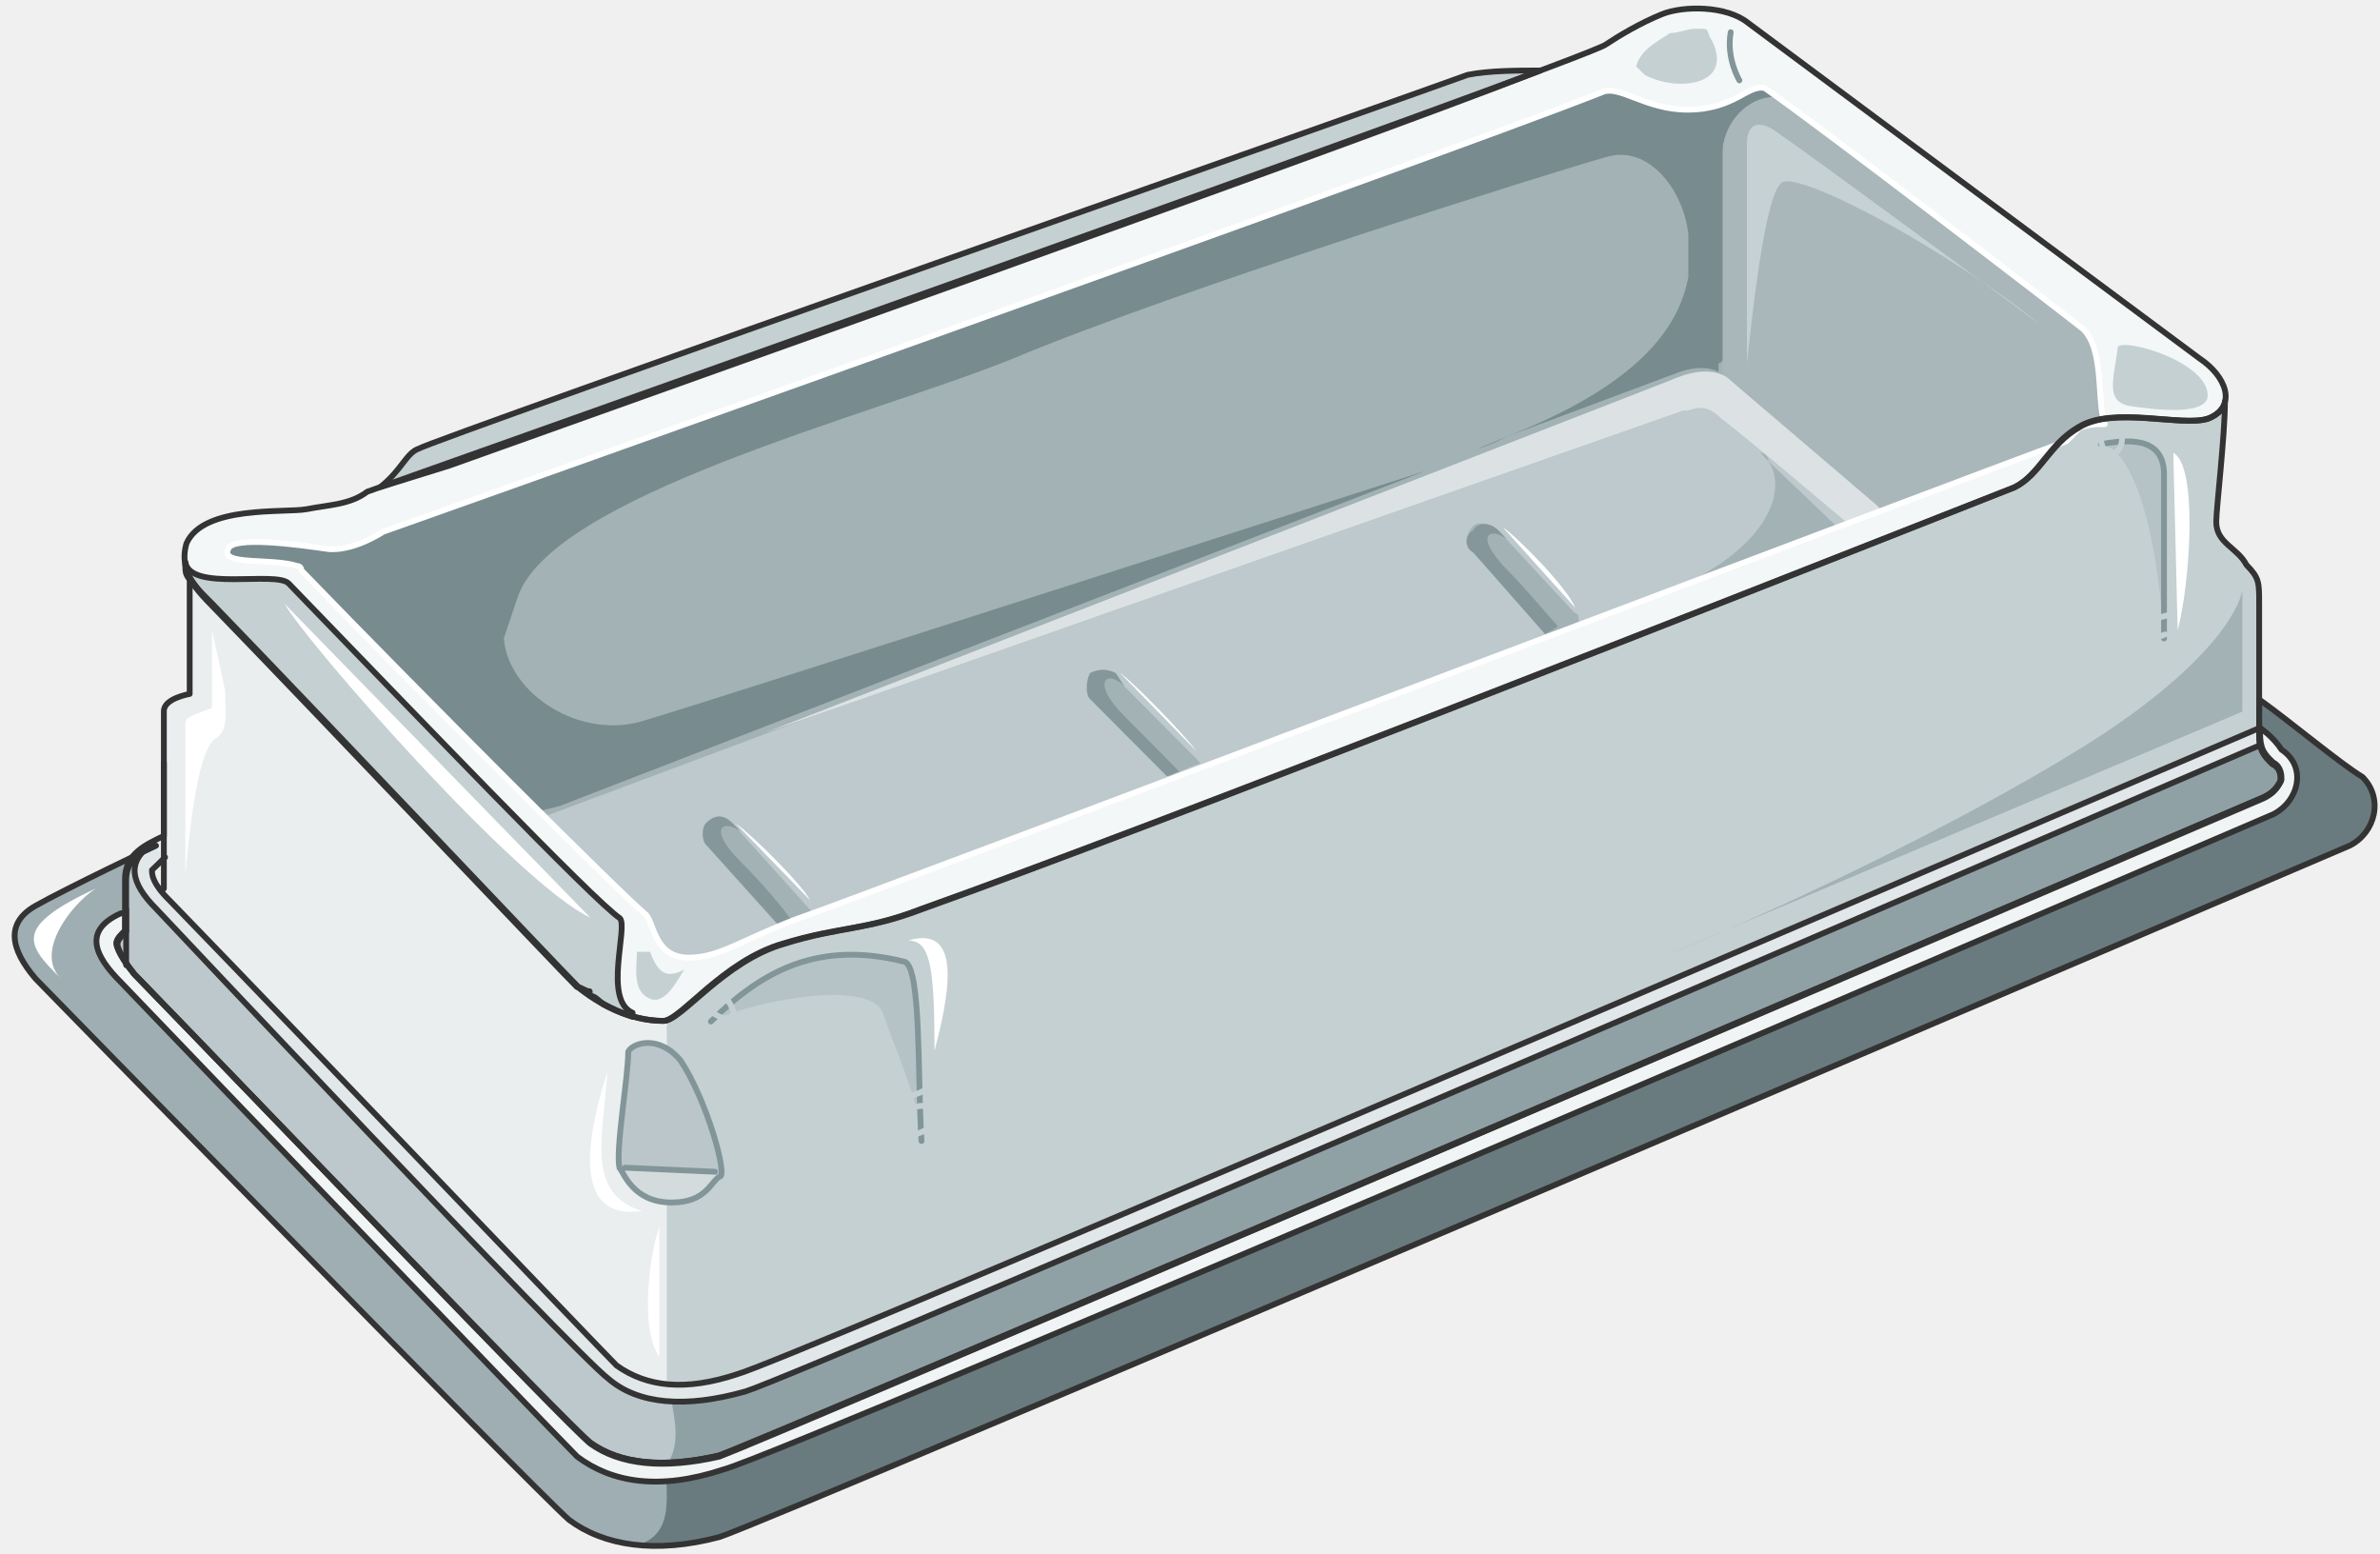
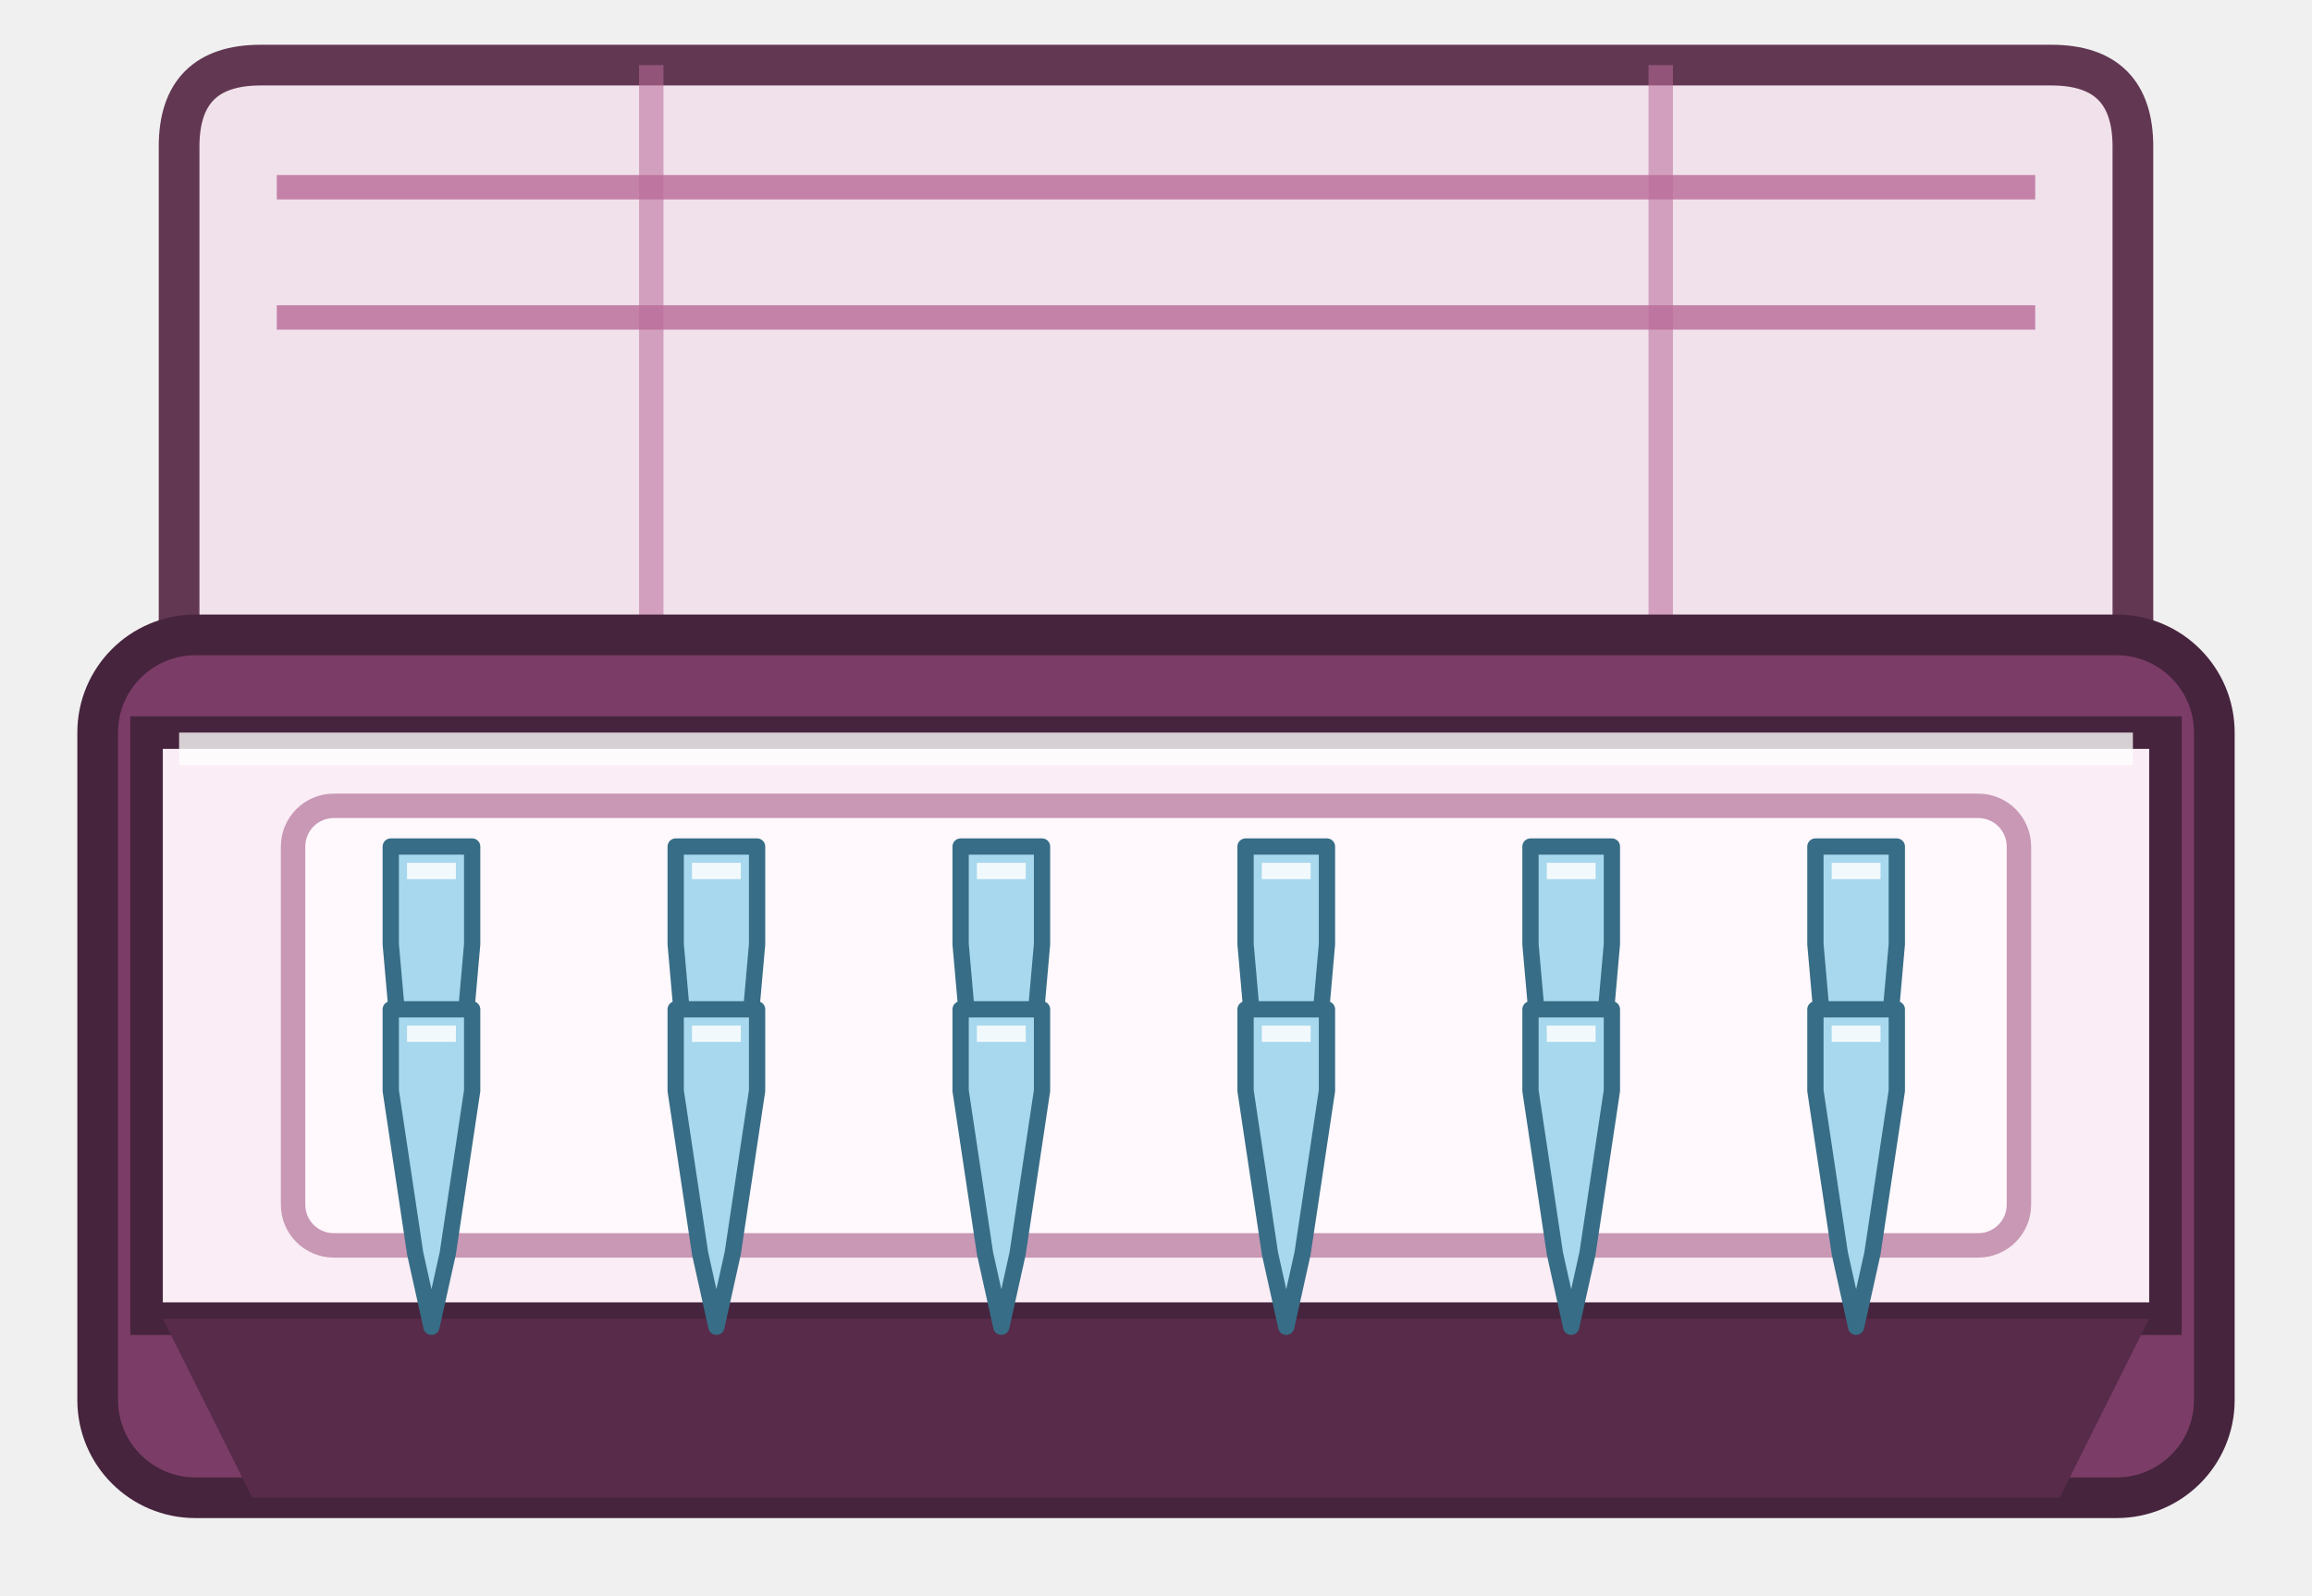
- <svg xmlns="http://www.w3.org/2000/svg" version="1.0" viewBox="0 0 328.025 214.072">
-   <defs>
-     <clipPath clipPathUnits="userSpaceOnUse" id="a">
-       <path d="M.96.16H328.6v214.19H.96z" />
-     </clipPath>
-   </defs>
-   <path clip-path="url(#a)" d="M325.603 107.055c-2.959-1.759-10.074-7.715-14.232-10.673v4.757c0 2.358.6 2.958 1.8 4.157 1.198.56 1.198 1.76 1.198 2.359-.6 1.159-1.199 1.759-2.398 2.358-70.517 30.182-206.275 88.187-212.791 90.545-7.715 1.76-13.632 1.2-17.79-1.758-3.557-2.959-42.693-43.814-62.841-64.521-2.359-2.959-2.359-4.158-2.359-4.158 0-.6.6-1.16 1.2-1.759v-7.115c0-2.959 2.358-4.118 4.117-4.718 0 0-12.432 5.917-16.59 8.275-4.157 2.359-3.558 5.917 0 10.074 0 0 68.758 70.398 73.515 74.555 4.758 3.558 11.873 4.717 20.748 2.359 8.875-2.959 224.664-95.263 224.664-95.263 3.558-1.799 4.717-6.516 1.759-9.474z" fill="#9eaeb2" fill-rule="evenodd" fill-opacity="1" stroke="none" />
-   <path d="M325.603 107.055c-2.959-1.759-10.074-7.675-14.232-10.673v4.757c0 2.358.6 2.958 1.8 4.157 1.159.56 1.159 1.76 1.159 2.359-.56 1.159-1.16 1.759-2.36 2.358-70.556 30.182-206.394 88.187-212.91 90.585-2.958.56-5.317 1.16-7.116 1.16-.6 2.958 1.8 10.074-4.757 11.273 3.558.56 7.715 0 11.873-1.2 8.915-2.958 224.784-95.302 224.784-95.302 3.558-1.759 4.717-6.516 1.759-9.474z" fill="#6a7b7f" fill-rule="evenodd" fill-opacity="1" stroke="none" />
-   <path d="M313.17 105.096c-1.2-1.159-1.799-1.759-1.799-4.157v-17.75c0-2.998 0-3.557-1.759-5.356-1.199-2.359-4.157-2.958-4.157-5.917 0-1.798 1.2-11.872 1.2-16.63 0 .6-.6 1.8-2.4 2.399-3.557 1.16-13.031-1.799-17.789 1.16-4.157 2.398-5.316 6.555-8.874 8.314-42.135 16.59-117.45 46.252-150.629 58.085-7.715 2.998-11.273 2.399-18.988 4.757-8.315 2.359-14.232 10.674-16.59 10.674-4.758 0-8.915-2.359-11.873-4.757-2.958-2.959-33.22-34.98-50.41-52.728-.6-.6-1.799-1.8-2.958-3.558v15.99s-3.558.6-3.558 2.359v17.19c-2.398 1.198-5.356 2.398-5.356 5.956v7.115c-.6.56-1.2 1.16-1.2 1.76 0 0 0 1.198 2.399 4.157 20.148 20.747 59.284 61.642 62.842 64.6 4.157 2.999 10.114 3.558 17.789 1.8 6.556-2.36 142.354-60.484 212.91-90.706 1.2-.6 1.8-1.199 2.36-2.358 0-.6 0-1.8-1.16-2.399z" fill="#eaeeef" fill-rule="evenodd" fill-opacity="1" stroke="none" />
-   <path d="m104.377 189.285-11.873 2.359-5.916-1.76s-51.57-53.966-52.169-53.966c-1.16-.6-14.83-15.431-14.83-15.431l.599-3.558c-1.76.6-2.958 1.799-2.958 4.158v7.115c-.6.6-1.2 1.2-1.2 1.8 0 0 0 1.159 2.399 4.157 20.148 20.747 59.284 61.642 62.842 64.6 4.117 2.999 10.074 3.558 17.789 1.8.56-.6 3.518-1.8 7.076-2.959-.56-4.757-1.76-8.315-1.76-8.315z" fill="#bcc8cb" fill-rule="evenodd" fill-opacity="1" stroke="none" />
-   <path d="M91.904 191.684s1.2.6 1.2 5.357c0 4.157-1.2 4.717-1.2 4.717 2.399 0 4.757-.56 7.156-1.16 6.516-2.398 142.314-60.483 212.91-90.745 1.2-.6 1.8-1.159 2.36-2.358 0-.6 0-1.8-1.16-2.359-1.2-1.199-1.799-1.799-1.799-4.157v-17.79c0-2.998 0-3.557-1.759-5.356-1.199-2.359-4.157-2.958-4.157-5.917 0-1.798 1.2-11.872 1.2-16.63 0 .6-.6 1.8-2.4 2.399-3.557 1.16-13.031-1.799-17.789 1.16-4.157 2.398-5.316 6.555-8.874 8.314-42.135 16.63-117.45 46.252-150.669 58.125-7.715 2.958-11.273 2.359-18.988 4.757-7.716 1.76-13.033 8.875-16.03 10.074v51.569z" fill="#c5d0d2" fill-rule="evenodd" fill-opacity="1" stroke="none" />
-   <path d="M286.586 58.884c4.717-2.958 14.232 0 17.79-1.199 4.117-1.759 2.358-5.916-1.2-8.275L240.934 3.158c-2.958-2.398-8.915-2.398-11.873-1.2-2.958 1.2-5.916 2.959-7.715 4.158-1.76 1.76-170.737 61.643-170.737 61.643-2.358 1.799-5.316 1.799-8.315 2.398-2.958.56-14.231-.6-16.59 4.718-1.199 4.157 1.8 6.516 3.558 8.315 17.19 17.789 47.452 49.81 50.41 52.768 2.958 2.358 7.115 4.717 11.833 4.717 2.398 0 8.315-8.275 16.63-10.634 7.675-2.398 11.233-1.799 18.948-4.757 33.22-11.873 108.494-41.495 150.589-58.125 3.558-1.759 4.757-5.916 8.914-8.275z" fill="#f3f7f8" fill-rule="evenodd" fill-opacity="1" stroke="none" />
-   <path d="M81.27 137.197c.6 0 1.2.56 1.8 1.16 1.159.599 2.358 1.198 4.117 1.758v-.56c-4.117-1.798-.56-11.832-1.759-13.032-3.558-2.358-28.463-28.382-45.652-46.132-1.759-1.759-13.632 1.2-14.231-2.958v.6c0 .6 0 1.199.6 1.799 1.198 1.759 2.398 2.958 2.957 3.517 17.19 17.75 47.452 49.69 50.41 52.649.6 0 1.16.6 1.759.6v.599z" fill="#c5d0d2" fill-rule="evenodd" fill-opacity="1" stroke="none" />
-   <path d="m217.028 85.028-10.513-11.912c-1.16-1.2-2.319-1.2-3.478 0-1.2.6-1.2 2.398 0 2.998l9.914 11.873c1.759-.56 2.918-1.16 4.637-1.76-.56-.599-.56-1.199-.56-1.199z" fill="#e2e7e9" fill-rule="evenodd" fill-opacity="1" stroke="none" />
-   <path d="M286.546 59.004c1.2-.56 2.399-.56 3.558-.56-1.16-2.998 0-10.113-2.958-13.071-2.958-2.36-36.178-27.864-43.893-33.22-2.359-.6-4.158 2.958-10.674 2.958-5.916 0-9.474-3.558-11.873-2.359C198.16 21.667 52.808 73.276 52.808 73.276c-4.717 2.958-7.715 2.358-7.715 2.358-4.118-.6-13.032-1.799-13.632 0-1.2 2.359 5.956 1.2 9.514 2.359.56 0 .56.6.56.6 17.23 17.789 43.933 44.492 47.491 47.45 1.16 1.2 1.16 5.917 5.916 5.917 4.158 0 7.116-2.359 14.831-5.317 7.116-2.358 161.942-61.083 175.014-65.84.6-.6 1.2-1.2 1.76-1.799z" fill="#a2b2b5" fill-rule="evenodd" fill-opacity="1" stroke="none" />
-   <path d="M286.586 58.884c1.16-.6 2.359-.6 3.518-.6-1.16-2.958 0-10.033-2.958-12.991-2.958-2.399-36.098-27.824-43.774-33.14-1.798-.6-2.958 1.199-5.956 1.799V66.56l11.273 7.675c18.949-7.076 32.54-12.392 36.098-13.592.6-.6 1.2-1.16 1.8-1.759z" fill="#a9b7bb" fill-rule="evenodd" fill-opacity="1" stroke="none" />
-   <path d="M243.333 12.153c-2.399-.6-4.198 2.958-10.794 2.958-1.2 0-2.398 0-3.038-.6l7.835 7.036c0-4.677 3.598-8.195 7.196-8.195l-1.2-1.2z" fill="#788b8f" fill-rule="evenodd" fill-opacity="1" stroke="none" />
-   <path d="M231.38 54.087 75.394 112.372h-.6c7.116 7.116 12.473 12.472 14.232 13.672 1.2 1.159 1.2 5.916 5.956 5.916 4.158 0 7.116-2.359 14.831-5.317 5.317-1.799 98.42-36.857 146.472-55.286h.56l-19.549-17.27c-1.2-1.2-3.558-1.2-5.916 0z" fill="#bdc9cc" fill-rule="evenodd" fill-opacity="1" stroke="none" />
-   <path d="m217.028 84.469-10.513-11.353c-1.16-1.2-2.918-1.2-3.478-.6-1.2 1.2-1.2 2.998 0 3.598l10.474 11.313c1.199-.56 2.918-1.16 4.077-1.759 0-.6 0-1.2-.56-1.2z" fill="#a2b2b5" fill-rule="evenodd" fill-opacity="1" stroke="none" />
-   <path d="M314.45 103.297c-1.16-1.799-2.959-2.998-2.959-2.998v.6c0 2.398.6 2.998 1.8 4.157 1.158.6 1.158 1.8 1.158 2.399-.56 1.16-1.159 1.759-2.358 2.358-70.597 30.302-206.435 88.507-212.951 90.905-7.715 1.76-13.672 1.16-17.79-1.799-3.597-2.958-42.733-43.973-62.881-64.76C16.07 131.2 16.07 130 16.07 130c0-.56.6-1.16 1.2-1.759v-2.398h-.6c-5.357 2.398-3.558 5.956 0 9.514 0 0 58.724 61.203 62.882 65.36 4.757 3.558 11.273 4.717 20.188 1.76 8.874-2.36 213.55-90.266 213.55-90.266 3.558-1.799 4.717-6.556 1.16-8.915z" fill="#f1f4f5" fill-rule="evenodd" fill-opacity="1" stroke="none" />
-   <path d="M22.746 118.128c-.6.6-1.2 1.2-1.799 1.76 0 .599 0 1.798 2.399 4.157 20.148 20.787 58.684 61.163 61.642 64.121 4.158 2.958 9.475 3.558 16.59 1.2 6.556-1.8 140.515-59.365 209.873-89.067v2.399s-200.958 86.667-208.673 89.026c-8.315 2.358-14.831 1.799-18.949-1.76-4.757-3.597-62.282-64.72-62.282-64.72-3.558-3.558-4.158-6.516-.6-8.915z" fill="#e2e7e9" fill-rule="evenodd" fill-opacity="1" stroke="none" />
-   <path d="M313.17 105.216c-1.2-1.16-1.799-1.759-1.799-3.558v1.2s-201.078 86.467-208.753 88.866c-4.158 1.16-7.156 1.759-10.114 1.16.6 2.957 1.2 6.515-.6 8.874 1.8 0 4.158-.56 7.156-1.16 6.516-2.358 142.314-60.403 212.91-90.625 1.2-.6 1.8-1.199 2.36-2.358 0-.6 0-1.8-1.16-2.399z" fill="#90a1a6" fill-rule="evenodd" fill-opacity="1" stroke="none" />
-   <path d="M212.311 9.714c-2.958 0-7.075 0-10.034.6-4.757 1.799-142.753 50.33-144.512 51.489-1.799.6-2.359 2.958-5.357 5.316l9.514-2.958C93.303 52.928 183.33 20.987 212.312 9.714z" fill="#c5d0d2" fill-rule="evenodd" fill-opacity="1" stroke="none" />
-   <path d="M298.26 87.987V65.4c0-5.396-5.198-4.797-8.715-4.197 4.077.6 7.555 10.114 8.714 26.784z" fill="#b6c3c6" fill-rule="evenodd" fill-opacity="1" stroke="none" />
-   <path d="m112.212 125.964-.56-.6-10.753-11.953c-1.2-1.199-2.399-1.199-3.598 0-.6.6-.6 2.399 0 2.998l10.154 11.314c.6 0 1.799-.56 2.398-1.16.6 0 1.2 0 2.359-.6zM164.9 104.577l-11.153-11.234c-.6-1.199-2.359-1.199-2.918-.6-1.2 1.2-1.2 2.959-.6 3.559l10.554 10.633c1.758-.56 2.918-1.16 4.677-1.759l-.56-.6z" fill="#a2b2b5" fill-rule="evenodd" fill-opacity="1" stroke="none" />
-   <path d="M93.783 146.111c-2.998-3.597-6.596-2.398-7.195-1.199 0 3.558-1.8 13.672-1.2 16.03.6.6 1.8 4.758 7.196 4.758 4.797 0 5.397-2.959 6.596-3.558 1.2 0-1.799-10.674-5.397-16.03z" fill="#bac6c9" fill-rule="evenodd" fill-opacity="1" stroke="none" />
-   <path d="M127.003 157.225c-.56-8.795 0-24.106-2.359-24.705-11.832-2.959-19.548 1.199-26.663 8.235 5.956-2.919 21.946-5.877 23.705-1.16 1.8 5.277 5.317 12.953 5.317 17.63z" fill="#b6c3c6" fill-rule="evenodd" fill-opacity="1" stroke="none" />
-   <path d="M109.334 127.163c-1.2-1.799-4.198-5.397-7.196-8.355-4.797-4.797-2.398-5.996 0-4.197l-1.2-1.2c-1.198-1.199-2.398-1.199-3.597 0-.64.6-.64 2.399 0 2.998l10.194 11.314c.6 0 1.2-.56 1.799-.56z" fill="#85979b" fill-rule="evenodd" fill-opacity="1" stroke="none" />
-   <path d="M101.419 113.491c1.838 1.2 9.034 8.235 10.233 10.554z" fill="#fff" fill-rule="evenodd" fill-opacity="1" stroke="none" />
-   <path d="M162.581 106.376a1048.758 1048.758 0 0 0-7.635-7.716c-4.717-4.717-2.358-6.516 0-4.117l-1.16-1.8c-1.198-.599-2.358-.599-3.557 0-.6 1.2-.6 2.959 0 3.559l10.594 10.633c.6 0 1.199-.56 1.758-.56z" fill="#85979b" fill-rule="evenodd" fill-opacity="1" stroke="none" />
-   <path d="M154.346 92.704c1.76 1.2 8.795 8.395 10.554 10.793z" fill="#fff" fill-rule="evenodd" fill-opacity="1" stroke="none" />
-   <path d="M214.71 86.268c-1.16-1.2-4.078-4.797-6.996-7.756-4.677-4.797-2.358-5.996 0-4.197l-1.16-1.2c-1.198-1.199-2.957-1.199-3.517 0-1.2.6-1.2 2.4 0 2.999l9.954 11.313c.56-.56 1.16-.56 1.719-1.16z" fill="#85979b" fill-rule="evenodd" fill-opacity="1" stroke="none" />
-   <path d="M207.114 72.636c1.8 1.2 8.835 8.195 9.994 11.113z" fill="#fff" fill-rule="evenodd" fill-opacity="1" stroke="none" />
-   <path d="m258.683 69.638-20.188-17.23c-.56-.6-2.958-2.398-8.275 0l-125.124 48.69L231.98 56.567h.6c1.799-.6 2.958-.6 4.757 1.199 1.76 1.16 17.19 14.231 17.19 14.231 1.759-.6 2.958-1.159 4.717-1.759l-.56-.6z" fill="#dce2e4" fill-rule="evenodd" fill-opacity="1" stroke="none" />
-   <path d="M237.416 17.51c0-1.2-1.16-1.8-2.358-2.4h-2.359c-5.956 0-9.514-3.557-11.873-2.358C198.24 21.627 52.848 73.156 52.848 73.156c-4.757 2.958-7.715 2.358-7.715 2.358-4.158-.6-13.072-1.759-13.672 0-1.2 2.359 5.956 1.2 9.514 2.359.6 0 .6.6.6.6 9.474 10.073 22.546 23.105 32.02 32.58 0-.6 1.2 1.159 1.2.6l2.358-.6L196.481 64.88S100.899 95.662 89.026 99.22c-8.875 2.958-18.988-3.558-19.588-11.273.6-1.76 1.2-3.558 1.799-5.317 4.157-14.231 49.25-25.465 68.278-33.18 22.547-9.474 75.355-26.024 81.91-27.823 5.917-1.759 10.674 4.757 11.274 10.673v5.917c-1.2 5.916-5.357 14.191-24.945 21.907l23.746-8.875c3.558-1.2 5.356 0 5.356 0v-1.2s.56 0 .56-.599V17.51zm-29.662 42.614-4.157 1.758c1.799-.56 2.958-1.159 4.157-1.758z" fill="#788b8f" fill-rule="evenodd" fill-opacity="1" stroke="none" />
-   <path d="M240.774 50.01V19.828c0-2.958 1.799-3.558 4.757-1.16 3.558 2.36 35.619 26.025 35.619 26.025-12.433-10.074-33.22-21.307-35.619-19.508-2.358 1.759-4.157 19.508-4.757 24.825z" fill="#c6d1d3" fill-rule="evenodd" fill-opacity="1" stroke="none" />
-   <path d="M125.164 129.601c3.038 0 3.638 3.518 3.638 15.231 1.799-7.036 4.197-17.59-3.638-15.23zM299.538 62.402c3.438 1.8 2.32 17.91.6 24.465z" fill="#fff" fill-rule="evenodd" fill-opacity="1" stroke="none" />
-   <path d="M291.903 47.771c-.6 4.677-1.799 7.595 1.759 8.195 4.118.6 9.994 1.16 10.594-1.16.56-4.716-11.194-8.234-12.353-7.035zM226.703 10.314c4.077 2.278 12.232 1.719 9.314-4.597-1.16-1.76 0-1.76-2.319-1.76-1.159 0-2.318.6-3.518.6-1.718 1.16-4.077 2.279-4.677 4.597zM87.787 131.16c0 1.84-.6 4.878 1.2 6.117 2.358 1.799 4.157-1.84 5.316-3.678-2.359 1.24-3.558.64-4.717-2.438z" fill="#c5d0d2" fill-rule="evenodd" fill-opacity="1" stroke="none" />
-   <path d="M83.71 147.71c-.6 8.995-2.999 16.75 4.756 19.149-7.755 1.16-8.954-5.996-4.757-19.149zM90.865 169.058v17.909c-2.878-4.158-1.12-14.911 0-17.91zM29.222 86.867v10.674c-3.038 1.2-3.677 1.2-3.677 2.358v20.708c.64-7.076 1.838-17.75 4.277-18.909 1.799-1.199 1.2-4.157 1.2-6.516-.6-2.958-1.8-8.315-1.8-8.315zM39.216 83.19c2.998 5.356 32.06 38.536 42.135 43.253z" fill="#fff" fill-rule="evenodd" fill-opacity="1" stroke="none" />
-   <path d="m98.46 161.502-12.312-.6c0 1.8 1.759 4.798 6.436 4.798 4.717 0 5.277-2.399 6.436-2.999l-.56-1.199z" fill="#d3dbdd" fill-rule="evenodd" fill-opacity="1" stroke="none" />
-   <path d="M8.395 134.838c-4.797-4.717-6.596-7.075 4.757-12.392-3.558 2.398-8.355 8.874-4.757 12.392z" fill="#fff" fill-rule="evenodd" fill-opacity="1" stroke="none" />
-   <path d="M290.064 101.019c-15.43 10.114-42.134 23.226-61.123 30.941l80.112-33.9V81.35c-.56 2.999-4.717 10.155-18.989 19.669zM243.772 63.601c2.359 3.598.6 10.754-11.153 16.71 7.635-2.958 14.711-5.356 20.548-7.755l-9.395-8.955zm-1.159-1.199 1.16 1.2c0-.6-.56-1.2-1.16-1.2z" fill="#a2b2b5" fill-rule="evenodd" fill-opacity="1" stroke="none" />
-   <path d="M286.546 59.004c1.2-.56 2.399-.56 3.558-.56-1.16-2.998 0-10.113-2.958-13.071-2.958-2.36-36.178-27.864-43.893-33.22-2.359-.6-4.158 2.958-10.674 2.958-5.916 0-9.474-3.558-11.873-2.359C198.16 21.667 52.808 73.276 52.808 73.276c-4.717 2.958-7.715 2.358-7.715 2.358-4.118-.6-13.032-1.799-13.632 0-1.2 2.359 5.956 1.2 9.514 2.359.56 0 .56.6.56.6 17.23 17.789 43.933 44.492 47.491 47.45 1.16 1.2 1.16 5.917 5.916 5.917 4.158 0 7.116-2.359 14.831-5.317 7.116-2.358 161.942-61.083 175.014-65.84.6-.6 1.2-1.2 1.76-1.799" fill="none" stroke="#fff" stroke-width=".8px" stroke-linecap="round" stroke-linejoin="round" stroke-miterlimit="4" stroke-dasharray="none" stroke-opacity="1" />
-   <path d="M314.45 103.297c-1.16-1.799-2.959-2.998-2.959-2.998v.6c0 2.398.6 2.998 1.8 4.157 1.158.6 1.158 1.8 1.158 2.399-.56 1.16-1.159 1.759-2.358 2.358-70.597 30.302-206.435 88.507-212.951 90.905-7.715 1.76-13.672 1.16-17.79-1.799-3.597-2.958-42.733-43.973-62.881-64.76C16.07 131.2 16.07 130 16.07 130c0-.56.6-1.16 1.2-1.759v-2.398h-.6c-5.357 2.398-3.558 5.956 0 9.514 0 0 58.724 61.203 62.882 65.36 4.757 3.558 11.273 4.717 20.188 1.76 8.874-2.36 213.55-90.266 213.55-90.266 3.558-1.799 4.717-6.556 1.16-8.915M17.39 125.324V133M22.586 105.096v17.35" fill="none" stroke="#333" stroke-width=".8px" stroke-linecap="round" stroke-linejoin="round" stroke-miterlimit="4" stroke-dasharray="none" stroke-opacity="1" />
-   <path d="M22.746 118.128c-.6.6-1.2 1.2-1.799 1.76 0 .599 0 1.798 2.399 4.157 20.148 20.787 58.684 61.163 61.642 64.121 4.158 2.958 9.475 3.558 16.59 1.2 6.556-1.8 140.515-59.365 209.873-89.067v2.399s-200.958 86.667-208.673 89.026c-8.315 2.358-14.831 1.799-18.949-1.76-4.757-3.597-62.282-64.72-62.282-64.72-3.558-3.558-4.158-6.516-.6-8.915" fill="none" stroke="#333" stroke-width=".8px" stroke-linecap="round" stroke-linejoin="round" stroke-miterlimit="4" stroke-dasharray="none" stroke-opacity="1" />
-   <path clip-path="url(#a)" d="M286.586 58.884c4.717-2.958 14.232 0 17.79-1.199 4.117-1.759 2.358-5.916-1.2-8.275L240.934 3.158c-2.958-2.398-8.915-2.398-11.873-1.2-2.958 1.2-5.916 2.959-7.715 4.158-1.76 1.76-170.737 61.643-170.737 61.643-2.358 1.799-5.316 1.799-8.315 2.398-2.958.56-14.231-.6-16.59 4.718-1.199 4.157 1.8 6.516 3.558 8.315 17.19 17.789 47.452 49.81 50.41 52.768 2.958 2.358 7.115 4.717 11.833 4.717 2.398 0 8.315-8.275 16.63-10.634 7.675-2.398 11.233-1.799 18.948-4.757 33.22-11.873 108.494-41.495 150.589-58.125 3.558-1.759 4.757-5.916 8.914-8.275" fill="none" stroke="#333" stroke-width=".8px" stroke-linecap="round" stroke-linejoin="round" stroke-miterlimit="4" stroke-dasharray="none" stroke-opacity="1" />
-   <path d="M313.17 105.096c-1.2-1.159-1.799-1.759-1.799-4.157v-17.75c0-2.998 0-3.557-1.759-5.356-1.199-2.359-4.157-2.958-4.157-5.917 0-1.798 1.2-11.872 1.2-16.63 0 .6-.6 1.8-2.4 2.399-3.557 1.16-13.031-1.799-17.789 1.16-4.157 2.398-5.316 6.555-8.874 8.314-42.135 16.59-117.45 46.252-150.629 58.085-7.715 2.998-11.273 2.399-18.988 4.757-8.315 2.359-14.232 10.674-16.59 10.674-4.758 0-8.915-2.359-11.873-4.757-2.958-2.959-33.22-34.98-50.41-52.728-.6-.6-1.799-1.8-2.958-3.558v15.99s-3.558.6-3.558 2.359v17.19c-2.398 1.198-5.356 2.398-5.356 5.956v7.115c-.6.56-1.2 1.16-1.2 1.76 0 0 0 1.198 2.399 4.157 20.148 20.747 59.284 61.642 62.842 64.6 4.157 2.999 10.114 3.558 17.789 1.8 6.556-2.36 142.354-60.484 212.91-90.706 1.2-.6 1.8-1.199 2.36-2.358 0-.6 0-1.8-1.16-2.399" fill="none" stroke="#333" stroke-width=".8px" stroke-linecap="round" stroke-linejoin="round" stroke-miterlimit="4" stroke-dasharray="none" stroke-opacity="1" />
-   <path clip-path="url(#a)" d="M325.603 107.055c-2.959-1.759-10.074-7.715-14.232-10.673v4.757c0 2.358.6 2.958 1.8 4.157 1.198.56 1.198 1.76 1.198 2.359-.6 1.159-1.199 1.759-2.398 2.358-70.517 30.182-206.275 88.187-212.791 90.545-7.715 1.76-13.632 1.2-17.79-1.758-3.557-2.959-42.693-43.814-62.841-64.521-2.359-2.959-2.359-4.158-2.359-4.158 0-.6.6-1.16 1.2-1.759v-7.115c0-2.959 2.358-4.118 4.117-4.718 0 0 0 0 0 0s-12.432 5.917-16.59 8.275c-4.157 2.359-3.558 5.917 0 10.074 0 0 68.758 70.398 73.515 74.555 4.758 3.558 11.873 4.717 20.748 2.359 8.875-2.959 224.664-95.263 224.664-95.263 3.558-1.799 4.717-6.516 1.759-9.474" fill="none" stroke="#333" stroke-width=".8px" stroke-linecap="round" stroke-linejoin="round" stroke-miterlimit="4" stroke-dasharray="none" stroke-opacity="1" />
-   <path d="M81.27 137.197c.6 0 1.2.56 1.8 1.16 0 0 0 0 0 0 1.159.599 2.358 1.198 4.117 1.758 0 0 0 0 0 0v-.56c-4.117-1.798-.56-11.832-1.759-13.032-3.558-2.358-28.463-28.382-45.652-46.132-1.759-1.759-13.632 1.2-14.231-2.958v.6c0 .6 0 1.199.6 1.799 1.198 1.759 2.398 2.958 2.957 3.517 17.19 17.75 47.452 49.69 50.41 52.649.6 0 1.16.6 1.759.6v.599M212.311 9.714c-2.958 0-7.075 0-10.034.6-4.757 1.799-142.753 50.33-144.512 51.489-1.799.6-2.359 2.958-5.357 5.316l9.514-2.958C93.303 52.928 183.33 20.987 212.312 9.714" fill="none" stroke="#333" stroke-width=".8px" stroke-linecap="round" stroke-linejoin="round" stroke-miterlimit="4" stroke-dasharray="none" stroke-opacity="1" />
-   <path d="M289.545 61.203c3.517-.6 8.714-1.2 8.714 4.197v22.587M238.535 4.437c-.64 3.638 1.2 6.636 1.2 6.636M93.783 146.111c-2.998-3.597-6.596-2.398-7.195-1.199 0 3.558-1.8 13.672-1.2 16.03.6.6 1.8 4.758 7.196 4.758 4.797 0 5.397-2.959 6.596-3.558 1.2 0-1.799-10.674-5.397-16.03M97.98 140.755c7.116-7.036 14.832-11.194 26.664-8.235 2.359.6 1.8 15.91 2.359 24.705M86.148 160.902l12.392.56" fill="none" stroke="#829599" stroke-width=".8px" stroke-linecap="round" stroke-linejoin="round" stroke-miterlimit="4" stroke-dasharray="none" stroke-opacity="1" />
-   <path d="M123.405 156.745c1.2 0 5.437-.56 5.437-2.918 0-2.958-4.837-.6-6.076 0 0-3.518 6.076-2.359 5.476-5.317M97.421 138.956c2.958 2.438 5.277 1.839 2.359-1.84.6-.599.6-.599 1.159-1.238M298.38 87.427c-1.2.56-2.36.56-3.559-.56 1.2-1.719 2.959-1.719 4.717-2.318M289.545 60.124c0 3.557 3.437 2.998 2.878-.6" fill="none" stroke="#c5d0d2" stroke-width=".8px" stroke-linecap="round" stroke-linejoin="round" stroke-miterlimit="4" stroke-dasharray="none" stroke-opacity="1" />
+ <svg xmlns="http://www.w3.org/2000/svg" viewBox="0 0 284 196">
+   <path d="M 22 87 L 22 18 Q 22 8 32 8 L 252 8 Q 262 8 262 18 L 262 87" fill="#f1c6e0" fill-opacity=".35" stroke="#623752" stroke-width="5" stroke-linejoin="round" />
+   <path d="M 34 23 L 250 23 M 34 39 L 250 39" fill="none" stroke="#b96b99" stroke-width="3" stroke-opacity=".8" />
+   <path d="M 80 8 L 80 87 M 204 8 L 204 87" fill="none" stroke="#b96b99" stroke-width="3" stroke-opacity=".55" />
+   <path fill="#7b3d67" stroke="#46243d" stroke-width="5" d="M 24 78 L 260 78 A 12 12 0 0 1 272 90 L 272 172 A 12 12 0 0 1 260 184 L 24 184 A 12 12 0 0 1 12 172 L 12 90 A 12 12 0 0 1 24 78 Z" />
+   <path d="M 18 90 L 266 90 L 266 162 L 18 162 Z" fill="#faedf5" stroke="#46243d" stroke-width="4" />
+   <path d="M 20 162 L 264 162 L 253 184 L 31 184 Z" fill="#572b49" />
+   <path d="M 22 92 L 262 92" stroke="#fff" stroke-width="4" stroke-opacity=".78" />
+   <path fill="#fff8fc" stroke="#c898b5" stroke-width="3" d="M 41 99 L 243 99 A 5 5 0 0 1 248 104 L 248 148 A 5 5 0 0 1 243 153 L 41 153 A 5 5 0 0 1 36 148 L 36 104 A 5 5 0 0 1 41 99 Z" />
+   <g fill="#a8d8ed" stroke="#376d86" stroke-width="2" stroke-linejoin="round">
+     <path d="M 48 104 L 58 104 L 58 116 L 55 150 L 53 162 L 51 150 L 48 116 Z" />
+     <path d="M 83 104 L 93 104 L 93 116 L 90 150 L 88 162 L 86 150 L 83 116 Z" />
+     <path d="M 118 104 L 128 104 L 128 116 L 125 150 L 123 162 L 121 150 L 118 116 Z" />
+     <path d="M 153 104 L 163 104 L 163 116 L 160 150 L 158 162 L 156 150 L 153 116 Z" />
+     <path d="M 188 104 L 198 104 L 198 116 L 195 150 L 193 162 L 191 150 L 188 116 Z" />
+     <path d="M 223 104 L 233 104 L 233 116 L 230 150 L 228 162 L 226 150 L 223 116 Z" />
+     <path d="M 48 124 L 58 124 L 58 134 L 55 154 L 53 163 L 51 154 L 48 134 Z" />
+     <path d="M 83 124 L 93 124 L 93 134 L 90 154 L 88 163 L 86 154 L 83 134 Z" />
+     <path d="M 118 124 L 128 124 L 128 134 L 125 154 L 123 163 L 121 154 L 118 134 Z" />
+     <path d="M 153 124 L 163 124 L 163 134 L 160 154 L 158 163 L 156 154 L 153 134 Z" />
+     <path d="M 188 124 L 198 124 L 198 134 L 195 154 L 193 163 L 191 154 L 188 134 Z" />
+     <path d="M 223 124 L 233 124 L 233 134 L 230 154 L 228 163 L 226 154 L 223 134 Z" />
+   </g>
+   <g fill="none" stroke="#fff" stroke-width="2" stroke-opacity=".85">
+     <path d="M 50 107 L 56 107 M 85 107 L 91 107 M 120 107 L 126 107 M 155 107 L 161 107 M 190 107 L 196 107 M 225 107 L 231 107" />
+     <path d="M 50 127 L 56 127 M 85 127 L 91 127 M 120 127 L 126 127 M 155 127 L 161 127 M 190 127 L 196 127 M 225 127 L 231 127" />
+   </g>
+   <g id="overlay_root" />
+   <path id="anchor_label" fill="none" stroke="none" display="none" d="M 12 186 L 272 186 L 272 204 L 12 204 Z" />
+   <path id="anchor_error" fill="none" stroke="none" display="none" d="M 251 78 L 267 78 L 267 94 L 251 94 Z" />
</svg>
